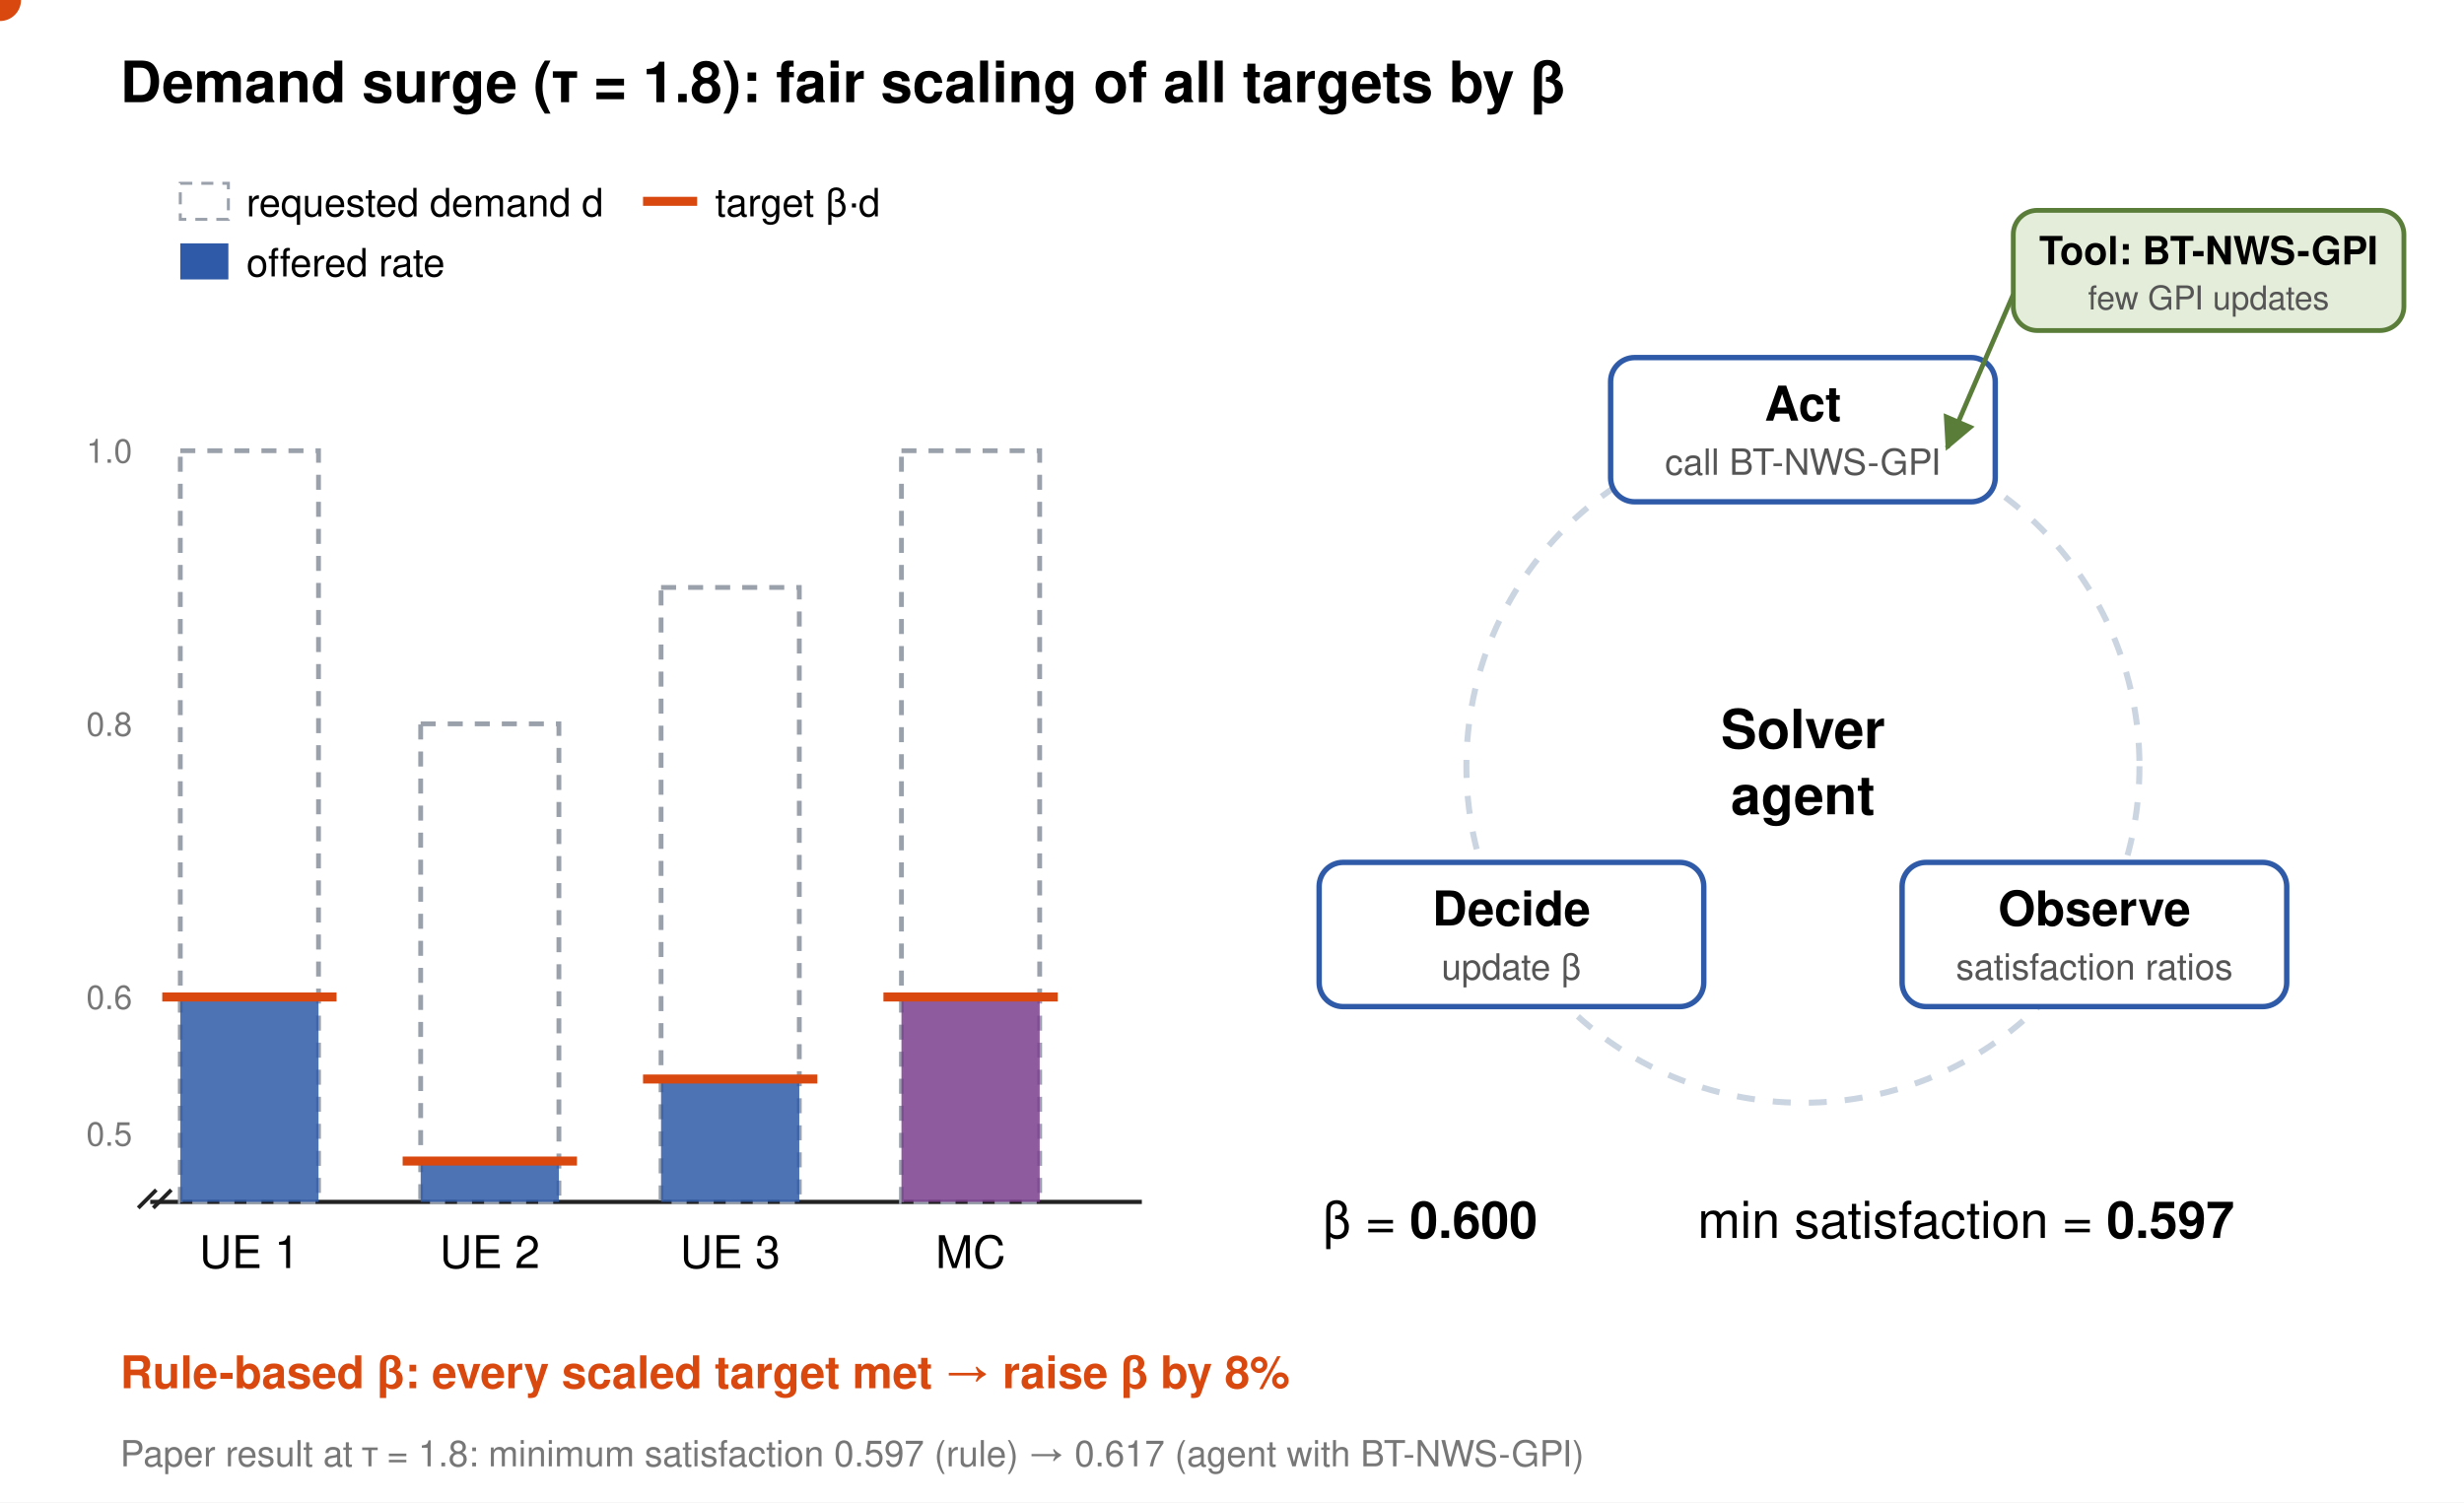
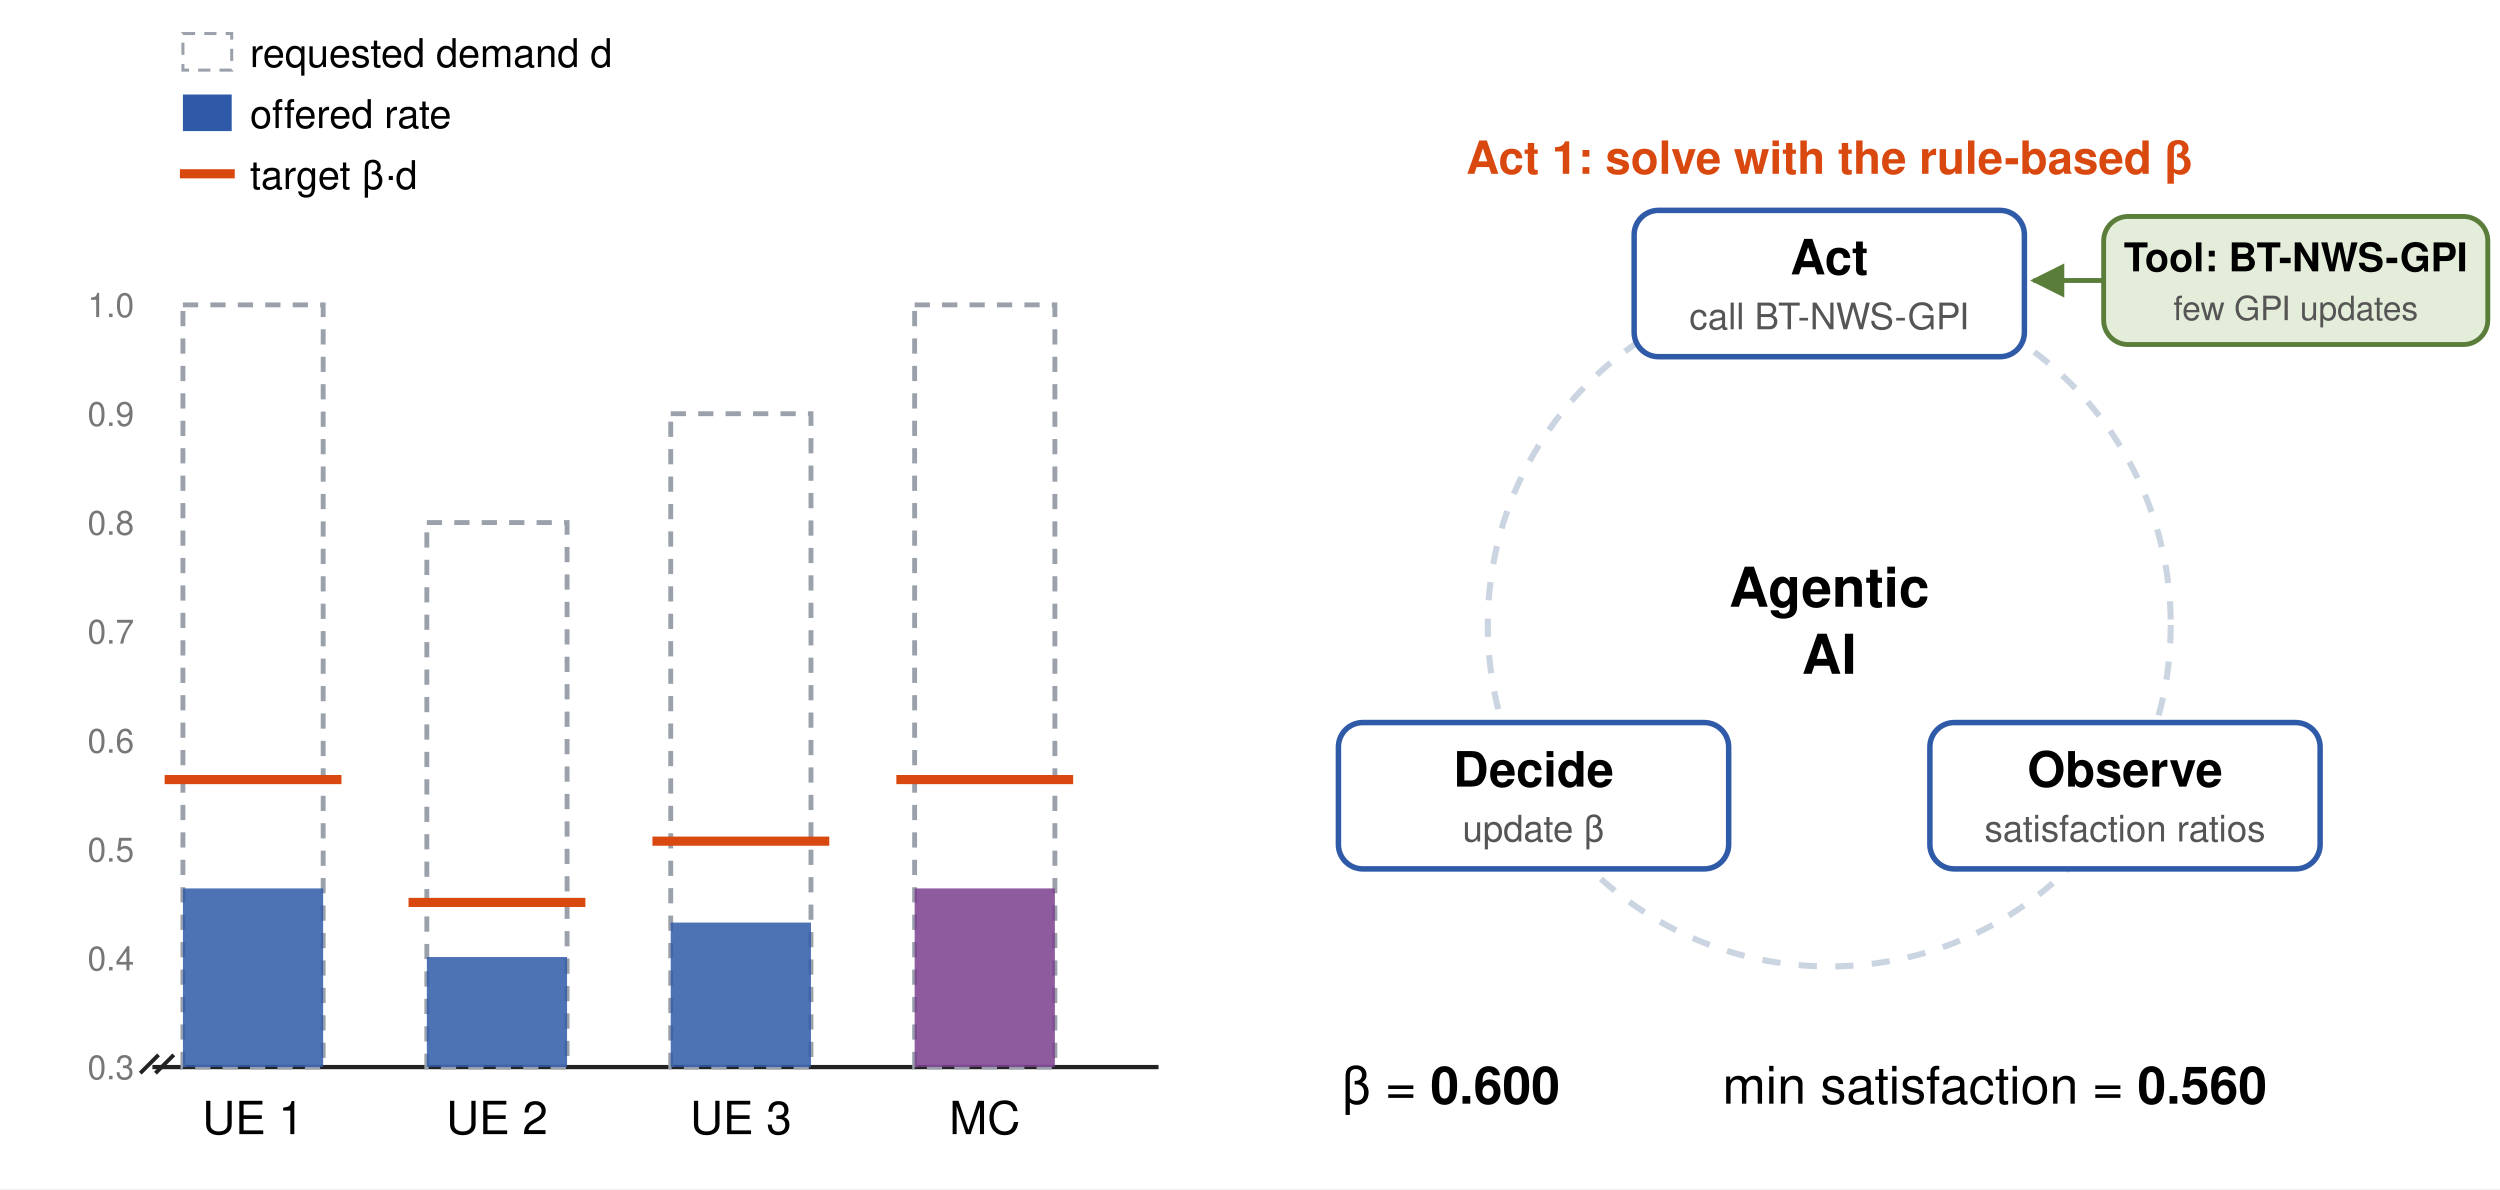
- <svg xmlns="http://www.w3.org/2000/svg" viewBox="0 0 820 500" font-family="Helvetica, Arial, sans-serif">
+ <svg xmlns="http://www.w3.org/2000/svg" viewBox="0 50 820 390" font-family="Helvetica, Arial, sans-serif">
  <defs>
    <marker id="ar" viewBox="0 0 10 10" refX="9" refY="5" markerWidth="7" markerHeight="7" orient="auto">
      <path d="M0 0L10 5L0 10z" fill="#5a7d3a" />
    </marker>
  </defs>
-   <rect width="820" height="500" fill="#fff" />
-   <text x="40" y="34" font-size="19" font-weight="bold">Demand surge (τ = 1.8): fair scaling of all targets by β</text>
+   <rect y="50" width="820" height="390" fill="#fff" />
  <line x1="50" y1="400" x2="380" y2="400" stroke="#222" stroke-width="1.4" />
  <rect x="60" y="150.0" width="46" height="250.0" fill="none" stroke="#9aa1ab" stroke-width="1.6" stroke-dasharray="5 4" />
-   <rect x="60" y="331.8" width="46" height="68.2" fill="#2f5aa8" opacity=".85">
-     <animate attributeName="height" dur="12.0s" repeatCount="indefinite" keyTimes="0;0.25;0.279;0.5;0.529;0.75;0.779;1" values="68.18;68.18;86.36;86.36;78.18;78.18;78.18;78.18" />
-     <animate attributeName="y" dur="12.0s" repeatCount="indefinite" keyTimes="0;0.25;0.279;0.5;0.529;0.75;0.779;1" values="331.82;331.82;313.64;313.64;321.82;321.82;321.82;321.82" />
+   <rect x="60" y="341.4" width="46" height="58.6" fill="#2f5aa8" opacity=".85">
+     <animate attributeName="height" dur="16.8s" repeatCount="indefinite" keyTimes="0;0.143;0.164;0.286;0.306;0.429;0.449;0.571;0.592;0.714;0.735;0.857;0.878;1" values="58.57;58.57;94.29;94.29;112.14;112.14;130.00;130.00;121.96;121.96;113.93;113.93;113.93;113.93" />
+     <animate attributeName="y" dur="16.8s" repeatCount="indefinite" keyTimes="0;0.143;0.164;0.286;0.306;0.429;0.449;0.571;0.592;0.714;0.735;0.857;0.878;1" values="341.43;341.43;305.71;305.71;287.86;287.86;270.00;270.00;278.04;278.04;286.07;286.07;286.07;286.07" />
  </rect>
-   <line x1="54" x2="112" y1="331.8" y2="331.8" stroke="#d9480f" stroke-width="1.5" stroke-dasharray="4 3" opacity="0">
-     <animate attributeName="opacity" dur="12.0s" repeatCount="indefinite" calcMode="discrete" keyTimes="0;0.25;0.499;1" values="0;1;0;0" />
+   <line x1="54" x2="112" y1="305.7" y2="305.7" stroke="#d9480f" stroke-width="1.5" stroke-dasharray="4 3" opacity="0">
+     <animate attributeName="opacity" dur="16.8s" repeatCount="indefinite" calcMode="discrete" keyTimes="0;0.286;0.571;1" values="0;1;0;0" />
  </line>
-   <line x1="54" x2="112" y1="310.0" y2="310.0" stroke="#d9480f" stroke-width="1.5" stroke-dasharray="4 3" opacity="0">
-     <animate attributeName="opacity" dur="12.0s" repeatCount="indefinite" calcMode="discrete" keyTimes="0;0.5;0.75;1" values="0;1;0;0" />
+   <line x1="54" x2="112" y1="262.9" y2="262.9" stroke="#d9480f" stroke-width="1.5" stroke-dasharray="4 3" opacity="0">
+     <animate attributeName="opacity" dur="16.8s" repeatCount="indefinite" calcMode="discrete" keyTimes="0;0.571;0.714;1" values="0;1;0;0" />
  </line>
-   <line x1="54" x2="112" y1="331.8" y2="331.8" stroke="#d9480f" stroke-width="3">
-     <animate attributeName="y1" dur="12.0s" repeatCount="indefinite" keyTimes="0;0.25;0.333;0.5;0.583;0.75;0.833;1" values="331.82;331.82;310.00;310.00;320.91;320.91;320.91;320.91" calcMode="spline" keySplines="0 0 1 1;.4 0 .2 1;0 0 1 1;.4 0 .2 1;0 0 1 1;.4 0 .2 1;0 0 1 1" />
-     <animate attributeName="y2" dur="12.0s" repeatCount="indefinite" keyTimes="0;0.25;0.333;0.5;0.583;0.75;0.833;1" values="331.82;331.82;310.00;310.00;320.91;320.91;320.91;320.91" calcMode="spline" keySplines="0 0 1 1;.4 0 .2 1;0 0 1 1;.4 0 .2 1;0 0 1 1;.4 0 .2 1;0 0 1 1" />
+   <line x1="54" x2="112" y1="305.7" y2="305.7" stroke="#d9480f" stroke-width="3">
+     <animate attributeName="y1" dur="16.8s" repeatCount="indefinite" keyTimes="0;0.143;0.202;0.286;0.345;0.429;0.488;0.571;0.631;0.714;0.774;0.857;0.917;1" values="305.71;305.71;305.71;305.71;262.86;262.86;262.86;262.86;284.29;284.29;284.29;284.29;284.29;284.29" calcMode="spline" keySplines="0 0 1 1;.4 0 .2 1;0 0 1 1;.4 0 .2 1;0 0 1 1;.4 0 .2 1;0 0 1 1;.4 0 .2 1;0 0 1 1;.4 0 .2 1;0 0 1 1;.4 0 .2 1;0 0 1 1" />
+     <animate attributeName="y2" dur="16.8s" repeatCount="indefinite" keyTimes="0;0.143;0.202;0.286;0.345;0.429;0.488;0.571;0.631;0.714;0.774;0.857;0.917;1" values="305.71;305.71;305.71;305.71;262.86;262.86;262.86;262.86;284.29;284.29;284.29;284.29;284.29;284.29" calcMode="spline" keySplines="0 0 1 1;.4 0 .2 1;0 0 1 1;.4 0 .2 1;0 0 1 1;.4 0 .2 1;0 0 1 1;.4 0 .2 1;0 0 1 1;.4 0 .2 1;0 0 1 1;.4 0 .2 1;0 0 1 1" />
  </line>
  <text x="83.0" y="422" font-size="15" text-anchor="middle">UE 1</text>
-   <rect x="140" y="240.9" width="46" height="159.1" fill="none" stroke="#9aa1ab" stroke-width="1.6" stroke-dasharray="5 4" />
-   <rect x="140" y="386.4" width="46" height="13.6" fill="#2f5aa8" opacity=".85">
-     <animate attributeName="height" dur="12.0s" repeatCount="indefinite" keyTimes="0;0.25;0.279;0.5;0.529;0.75;0.779;1" values="13.64;13.64;31.82;31.82;22.73;22.73;22.73;22.73" />
-     <animate attributeName="y" dur="12.0s" repeatCount="indefinite" keyTimes="0;0.25;0.279;0.5;0.529;0.75;0.779;1" values="386.36;386.36;368.18;368.18;377.27;377.27;377.27;377.27" />
+   <rect x="140" y="221.4" width="46" height="178.6" fill="none" stroke="#9aa1ab" stroke-width="1.6" stroke-dasharray="5 4" />
+   <rect x="140" y="363.9" width="46" height="36.1" fill="#2f5aa8" opacity=".85">
+     <animate attributeName="height" dur="16.8s" repeatCount="indefinite" keyTimes="0;0.143;0.164;0.286;0.306;0.429;0.449;0.571;0.592;0.714;0.735;0.857;0.878;1" values="36.14;36.14;54.00;54.00;71.86;71.86;89.71;89.71;80.79;80.79;71.86;71.86;71.86;71.86" />
+     <animate attributeName="y" dur="16.8s" repeatCount="indefinite" keyTimes="0;0.143;0.164;0.286;0.306;0.429;0.449;0.571;0.592;0.714;0.735;0.857;0.878;1" values="363.86;363.86;346.00;346.00;328.14;328.14;310.29;310.29;319.21;319.21;328.14;328.14;328.14;328.14" />
  </rect>
-   <line x1="134" x2="192" y1="386.4" y2="386.4" stroke="#d9480f" stroke-width="1.5" stroke-dasharray="4 3" opacity="0">
-     <animate attributeName="opacity" dur="12.0s" repeatCount="indefinite" calcMode="discrete" keyTimes="0;0.25;0.499;1" values="0;1;0;0" />
+   <line x1="134" x2="192" y1="346.0" y2="346.0" stroke="#d9480f" stroke-width="1.5" stroke-dasharray="4 3" opacity="0">
+     <animate attributeName="opacity" dur="16.8s" repeatCount="indefinite" calcMode="discrete" keyTimes="0;0.286;0.571;1" values="0;1;0;0" />
  </line>
-   <line x1="134" x2="192" y1="368.9" y2="368.9" stroke="#d9480f" stroke-width="1.5" stroke-dasharray="4 3" opacity="0">
-     <animate attributeName="opacity" dur="12.0s" repeatCount="indefinite" calcMode="discrete" keyTimes="0;0.5;0.75;1" values="0;1;0;0" />
+   <line x1="134" x2="192" y1="311.7" y2="311.7" stroke="#d9480f" stroke-width="1.5" stroke-dasharray="4 3" opacity="0">
+     <animate attributeName="opacity" dur="16.8s" repeatCount="indefinite" calcMode="discrete" keyTimes="0;0.571;0.714;1" values="0;1;0;0" />
  </line>
-   <line x1="134" x2="192" y1="386.4" y2="386.4" stroke="#d9480f" stroke-width="3">
-     <animate attributeName="y1" dur="12.0s" repeatCount="indefinite" keyTimes="0;0.25;0.333;0.5;0.583;0.75;0.833;1" values="386.36;386.36;368.91;368.91;377.64;377.64;377.64;377.64" calcMode="spline" keySplines="0 0 1 1;.4 0 .2 1;0 0 1 1;.4 0 .2 1;0 0 1 1;.4 0 .2 1;0 0 1 1" />
-     <animate attributeName="y2" dur="12.0s" repeatCount="indefinite" keyTimes="0;0.25;0.333;0.5;0.583;0.75;0.833;1" values="386.36;386.36;368.91;368.91;377.64;377.64;377.64;377.64" calcMode="spline" keySplines="0 0 1 1;.4 0 .2 1;0 0 1 1;.4 0 .2 1;0 0 1 1;.4 0 .2 1;0 0 1 1" />
+   <line x1="134" x2="192" y1="346.0" y2="346.0" stroke="#d9480f" stroke-width="3">
+     <animate attributeName="y1" dur="16.8s" repeatCount="indefinite" keyTimes="0;0.143;0.202;0.286;0.345;0.429;0.488;0.571;0.631;0.714;0.774;0.857;0.917;1" values="346.00;346.00;346.00;346.00;311.71;311.71;311.71;311.71;328.86;328.86;328.86;328.86;328.86;328.86" calcMode="spline" keySplines="0 0 1 1;.4 0 .2 1;0 0 1 1;.4 0 .2 1;0 0 1 1;.4 0 .2 1;0 0 1 1;.4 0 .2 1;0 0 1 1;.4 0 .2 1;0 0 1 1;.4 0 .2 1;0 0 1 1" />
+     <animate attributeName="y2" dur="16.8s" repeatCount="indefinite" keyTimes="0;0.143;0.202;0.286;0.345;0.429;0.488;0.571;0.631;0.714;0.774;0.857;0.917;1" values="346.00;346.00;346.00;346.00;311.71;311.71;311.71;311.71;328.86;328.86;328.86;328.86;328.86;328.86" calcMode="spline" keySplines="0 0 1 1;.4 0 .2 1;0 0 1 1;.4 0 .2 1;0 0 1 1;.4 0 .2 1;0 0 1 1;.4 0 .2 1;0 0 1 1;.4 0 .2 1;0 0 1 1;.4 0 .2 1;0 0 1 1" />
  </line>
  <text x="163.0" y="422" font-size="15" text-anchor="middle">UE 2</text>
-   <rect x="220" y="195.5" width="46" height="204.5" fill="none" stroke="#9aa1ab" stroke-width="1.6" stroke-dasharray="5 4" />
-   <rect x="220" y="359.1" width="46" height="40.9" fill="#2f5aa8" opacity=".85">
-     <animate attributeName="height" dur="12.0s" repeatCount="indefinite" keyTimes="0;0.25;0.279;0.5;0.529;0.75;0.779;1" values="40.91;40.91;45.45;45.45;48.64;48.64;48.64;48.64" />
-     <animate attributeName="y" dur="12.0s" repeatCount="indefinite" keyTimes="0;0.25;0.279;0.5;0.529;0.75;0.779;1" values="359.09;359.09;354.55;354.55;351.36;351.36;351.36;351.36" />
+   <rect x="220" y="185.7" width="46" height="214.3" fill="none" stroke="#9aa1ab" stroke-width="1.6" stroke-dasharray="5 4" />
+   <rect x="220" y="352.6" width="46" height="47.4" fill="#2f5aa8" opacity=".85">
+     <animate attributeName="height" dur="16.8s" repeatCount="indefinite" keyTimes="0;0.143;0.164;0.286;0.306;0.429;0.449;0.571;0.592;0.714;0.735;0.857;0.878;1" values="47.36;47.36;74.14;74.14;78.61;78.61;83.07;83.07;86.20;86.20;89.32;89.32;89.32;89.32" />
+     <animate attributeName="y" dur="16.8s" repeatCount="indefinite" keyTimes="0;0.143;0.164;0.286;0.306;0.429;0.449;0.571;0.592;0.714;0.735;0.857;0.878;1" values="352.64;352.64;325.86;325.86;321.39;321.39;316.93;316.93;313.80;313.80;310.68;310.68;310.68;310.68" />
  </rect>
-   <line x1="214" x2="272" y1="359.1" y2="359.1" stroke="#d9480f" stroke-width="1.5" stroke-dasharray="4 3" opacity="0">
-     <animate attributeName="opacity" dur="12.0s" repeatCount="indefinite" calcMode="discrete" keyTimes="0;0.25;0.499;1" values="0;1;0;0" />
+   <line x1="214" x2="272" y1="325.9" y2="325.9" stroke="#d9480f" stroke-width="1.5" stroke-dasharray="4 3" opacity="0">
+     <animate attributeName="opacity" dur="16.8s" repeatCount="indefinite" calcMode="discrete" keyTimes="0;0.286;0.571;1" values="0;1;0;0" />
  </line>
-   <line x1="214" x2="272" y1="339.5" y2="339.5" stroke="#d9480f" stroke-width="1.5" stroke-dasharray="4 3" opacity="0">
-     <animate attributeName="opacity" dur="12.0s" repeatCount="indefinite" calcMode="discrete" keyTimes="0;0.5;0.75;1" values="0;1;0;0" />
+   <line x1="214" x2="272" y1="287.3" y2="287.3" stroke="#d9480f" stroke-width="1.5" stroke-dasharray="4 3" opacity="0">
+     <animate attributeName="opacity" dur="16.8s" repeatCount="indefinite" calcMode="discrete" keyTimes="0;0.571;0.714;1" values="0;1;0;0" />
  </line>
-   <line x1="214" x2="272" y1="359.1" y2="359.1" stroke="#d9480f" stroke-width="3">
-     <animate attributeName="y1" dur="12.0s" repeatCount="indefinite" keyTimes="0;0.25;0.333;0.5;0.583;0.75;0.833;1" values="359.09;359.09;339.45;339.45;349.27;349.27;349.27;349.27" calcMode="spline" keySplines="0 0 1 1;.4 0 .2 1;0 0 1 1;.4 0 .2 1;0 0 1 1;.4 0 .2 1;0 0 1 1" />
-     <animate attributeName="y2" dur="12.0s" repeatCount="indefinite" keyTimes="0;0.25;0.333;0.5;0.583;0.75;0.833;1" values="359.09;359.09;339.45;339.45;349.27;349.27;349.27;349.27" calcMode="spline" keySplines="0 0 1 1;.4 0 .2 1;0 0 1 1;.4 0 .2 1;0 0 1 1;.4 0 .2 1;0 0 1 1" />
+   <line x1="214" x2="272" y1="325.9" y2="325.9" stroke="#d9480f" stroke-width="3">
+     <animate attributeName="y1" dur="16.8s" repeatCount="indefinite" keyTimes="0;0.143;0.202;0.286;0.345;0.429;0.488;0.571;0.631;0.714;0.774;0.857;0.917;1" values="325.86;325.86;325.86;325.86;287.29;287.29;287.29;287.29;306.57;306.57;306.57;306.57;306.57;306.57" calcMode="spline" keySplines="0 0 1 1;.4 0 .2 1;0 0 1 1;.4 0 .2 1;0 0 1 1;.4 0 .2 1;0 0 1 1;.4 0 .2 1;0 0 1 1;.4 0 .2 1;0 0 1 1;.4 0 .2 1;0 0 1 1" />
+     <animate attributeName="y2" dur="16.8s" repeatCount="indefinite" keyTimes="0;0.143;0.202;0.286;0.345;0.429;0.488;0.571;0.631;0.714;0.774;0.857;0.917;1" values="325.86;325.86;325.86;325.86;287.29;287.29;287.29;287.29;306.57;306.57;306.57;306.57;306.57;306.57" calcMode="spline" keySplines="0 0 1 1;.4 0 .2 1;0 0 1 1;.4 0 .2 1;0 0 1 1;.4 0 .2 1;0 0 1 1;.4 0 .2 1;0 0 1 1;.4 0 .2 1;0 0 1 1;.4 0 .2 1;0 0 1 1" />
  </line>
  <text x="243.0" y="422" font-size="15" text-anchor="middle">UE 3</text>
  <rect x="300" y="150.0" width="46" height="250.0" fill="none" stroke="#9aa1ab" stroke-width="1.6" stroke-dasharray="5 4" />
-   <rect x="300" y="333.2" width="46" height="66.8" fill="#7a3e8e" opacity=".85">
-     <animate attributeName="height" dur="12.0s" repeatCount="indefinite" keyTimes="0;0.25;0.279;0.5;0.529;0.75;0.779;1" values="66.82;66.82;68.18;68.18;75.91;75.91;75.91;75.91" />
-     <animate attributeName="y" dur="12.0s" repeatCount="indefinite" keyTimes="0;0.25;0.279;0.5;0.529;0.75;0.779;1" values="333.18;333.18;331.82;331.82;324.09;324.09;324.09;324.09" />
+   <rect x="300" y="341.4" width="46" height="58.6" fill="#7a3e8e" opacity=".85">
+     <animate attributeName="height" dur="16.8s" repeatCount="indefinite" keyTimes="0;0.143;0.164;0.286;0.306;0.429;0.449;0.571;0.592;0.714;0.735;0.857;0.878;1" values="58.57;58.57;91.61;91.61;92.95;92.95;94.29;94.29;101.88;101.88;109.46;109.46;109.46;109.46" />
+     <animate attributeName="y" dur="16.8s" repeatCount="indefinite" keyTimes="0;0.143;0.164;0.286;0.306;0.429;0.449;0.571;0.592;0.714;0.735;0.857;0.878;1" values="341.43;341.43;308.39;308.39;307.05;307.05;305.71;305.71;298.12;298.12;290.54;290.54;290.54;290.54" />
  </rect>
-   <line x1="294" x2="352" y1="331.8" y2="331.8" stroke="#d9480f" stroke-width="1.5" stroke-dasharray="4 3" opacity="0">
-     <animate attributeName="opacity" dur="12.0s" repeatCount="indefinite" calcMode="discrete" keyTimes="0;0.25;0.499;1" values="0;1;0;0" />
+   <line x1="294" x2="352" y1="305.7" y2="305.7" stroke="#d9480f" stroke-width="1.5" stroke-dasharray="4 3" opacity="0">
+     <animate attributeName="opacity" dur="16.8s" repeatCount="indefinite" calcMode="discrete" keyTimes="0;0.286;0.571;1" values="0;1;0;0" />
  </line>
-   <line x1="294" x2="352" y1="310.0" y2="310.0" stroke="#d9480f" stroke-width="1.5" stroke-dasharray="4 3" opacity="0">
-     <animate attributeName="opacity" dur="12.0s" repeatCount="indefinite" calcMode="discrete" keyTimes="0;0.5;0.75;1" values="0;1;0;0" />
+   <line x1="294" x2="352" y1="262.9" y2="262.9" stroke="#d9480f" stroke-width="1.5" stroke-dasharray="4 3" opacity="0">
+     <animate attributeName="opacity" dur="16.8s" repeatCount="indefinite" calcMode="discrete" keyTimes="0;0.571;0.714;1" values="0;1;0;0" />
  </line>
-   <line x1="294" x2="352" y1="331.8" y2="331.8" stroke="#d9480f" stroke-width="3">
-     <animate attributeName="y1" dur="12.0s" repeatCount="indefinite" keyTimes="0;0.25;0.333;0.5;0.583;0.75;0.833;1" values="331.82;331.82;310.00;310.00;320.91;320.91;320.91;320.91" calcMode="spline" keySplines="0 0 1 1;.4 0 .2 1;0 0 1 1;.4 0 .2 1;0 0 1 1;.4 0 .2 1;0 0 1 1" />
-     <animate attributeName="y2" dur="12.0s" repeatCount="indefinite" keyTimes="0;0.25;0.333;0.5;0.583;0.75;0.833;1" values="331.82;331.82;310.00;310.00;320.91;320.91;320.91;320.91" calcMode="spline" keySplines="0 0 1 1;.4 0 .2 1;0 0 1 1;.4 0 .2 1;0 0 1 1;.4 0 .2 1;0 0 1 1" />
+   <line x1="294" x2="352" y1="305.7" y2="305.7" stroke="#d9480f" stroke-width="3">
+     <animate attributeName="y1" dur="16.8s" repeatCount="indefinite" keyTimes="0;0.143;0.202;0.286;0.345;0.429;0.488;0.571;0.631;0.714;0.774;0.857;0.917;1" values="305.71;305.71;305.71;305.71;262.86;262.86;262.86;262.86;284.29;284.29;284.29;284.29;284.29;284.29" calcMode="spline" keySplines="0 0 1 1;.4 0 .2 1;0 0 1 1;.4 0 .2 1;0 0 1 1;.4 0 .2 1;0 0 1 1;.4 0 .2 1;0 0 1 1;.4 0 .2 1;0 0 1 1;.4 0 .2 1;0 0 1 1" />
+     <animate attributeName="y2" dur="16.8s" repeatCount="indefinite" keyTimes="0;0.143;0.202;0.286;0.345;0.429;0.488;0.571;0.631;0.714;0.774;0.857;0.917;1" values="305.71;305.71;305.71;305.71;262.86;262.86;262.86;262.86;284.29;284.29;284.29;284.29;284.29;284.29" calcMode="spline" keySplines="0 0 1 1;.4 0 .2 1;0 0 1 1;.4 0 .2 1;0 0 1 1;.4 0 .2 1;0 0 1 1;.4 0 .2 1;0 0 1 1;.4 0 .2 1;0 0 1 1;.4 0 .2 1;0 0 1 1" />
  </line>
  <text x="323.0" y="422" font-size="15" text-anchor="middle">MC</text>
-   <text x="44" y="381.3" font-size="11" fill="#777" text-anchor="end">0.5</text>
-   <text x="44" y="335.8" font-size="11" fill="#777" text-anchor="end">0.6</text>
-   <text x="44" y="244.9" font-size="11" fill="#777" text-anchor="end">0.8</text>
+   <text x="44" y="404.0" font-size="11" fill="#777" text-anchor="end">0.3</text>
+   <text x="44" y="368.3" font-size="11" fill="#777" text-anchor="end">0.4</text>
+   <text x="44" y="332.6" font-size="11" fill="#777" text-anchor="end">0.5</text>
+   <text x="44" y="296.9" font-size="11" fill="#777" text-anchor="end">0.6</text>
+   <text x="44" y="261.1" font-size="11" fill="#777" text-anchor="end">0.7</text>
+   <text x="44" y="225.4" font-size="11" fill="#777" text-anchor="end">0.8</text>
+   <text x="44" y="189.7" font-size="11" fill="#777" text-anchor="end">0.9</text>
  <text x="44" y="154.0" font-size="11" fill="#777" text-anchor="end">1.0</text>
  <path d="M46 402 l6 -6 M51 402 l6 -6" stroke="#222" stroke-width="1.3" />
  <g opacity="0">
-     <animate attributeName="opacity" dur="12.0s" repeatCount="indefinite" calcMode="discrete" keyTimes="0;0.25;0.499;1" values="0;1;0;0" />
+     <animate attributeName="opacity" dur="16.8s" repeatCount="indefinite" calcMode="discrete" keyTimes="0;0.286;0.571;1" values="0;1;0;0" />
    <rect x="250" y="96" width="120" height="28" rx="14" fill="#d9480f" />
    <text x="310" y="115" font-size="14" font-weight="bold" fill="#fff" text-anchor="middle">target ↑ +8%</text>
  </g>
  <g opacity="0">
-     <animate attributeName="opacity" dur="12.0s" repeatCount="indefinite" calcMode="discrete" keyTimes="0;0.5;0.75;1" values="0;1;0;0" />
+     <animate attributeName="opacity" dur="16.8s" repeatCount="indefinite" calcMode="discrete" keyTimes="0;0.571;0.857;1" values="0;1;0;0" />
    <rect x="250" y="96" width="120" height="28" rx="14" fill="#d9480f" />
    <text x="310" y="115" font-size="14" font-weight="bold" fill="#fff" text-anchor="middle">target ↓ −3.7%</text>
  </g>
  <rect x="60" y="61" width="16" height="12" fill="none" stroke="#9aa1ab" stroke-dasharray="4 3" />
  <text x="82" y="72" font-size="13">requested demand d</text>
-   <line x1="214" y1="67" x2="232" y2="67" stroke="#d9480f" stroke-width="3" />
-   <text x="238" y="72" font-size="13">target β·d</text>
+   <line x1="59" y1="107" x2="77" y2="107" stroke="#d9480f" stroke-width="3" />
+   <text x="82" y="112" font-size="13">target β·d</text>
  <rect x="60" y="81" width="16" height="12" fill="#2f5aa8" />
  <text x="82" y="92" font-size="13">offered rate</text>
  <circle cx="600" cy="255" r="112" fill="none" stroke="#cbd5e1" stroke-width="2" stroke-dasharray="6 6" />
-   <text x="600" y="249" font-size="18" font-weight="bold" text-anchor="middle">Solver</text>
-   <text x="600" y="271" font-size="18" font-weight="bold" text-anchor="middle">agent</text>
+   <text x="600" y="249" font-size="18" font-weight="bold" text-anchor="middle">Agentic</text>
+   <text x="600" y="271" font-size="18" font-weight="bold" text-anchor="middle">AI</text>
  <rect x="536.0" y="119.0" width="128" height="48" rx="8" stroke="#2f5aa8" stroke-width="1.8" fill="#fff">
-     <animate attributeName="fill" dur="12.0s" repeatCount="indefinite" calcMode="discrete" keyTimes="0;0;0.083;0.25;0.333;0.5;0.583;1" values="#ffffff;#dbe6f6;#ffffff;#dbe6f6;#ffffff;#dbe6f6;#ffffff;#ffffff" />
+     <animate attributeName="fill" dur="16.8s" repeatCount="indefinite" calcMode="discrete" keyTimes="0;0;0.048;0.143;0.191;0.286;0.333;0.429;0.476;0.571;0.619;0.714;0.762;1" values="#ffffff;#dbe6f6;#ffffff;#dbe6f6;#ffffff;#dbe6f6;#ffffff;#dbe6f6;#ffffff;#dbe6f6;#ffffff;#dbe6f6;#ffffff;#ffffff" />
  </rect>
  <text x="600.0" y="140.0" font-size="16" font-weight="bold" text-anchor="middle">Act</text>
  <text x="600.0" y="158.0" font-size="12" fill="#555" text-anchor="middle">call BT-NWS-GPI</text>
  <rect x="633.0" y="287.0" width="128" height="48" rx="8" stroke="#2f5aa8" stroke-width="1.8" fill="#fff">
-     <animate attributeName="fill" dur="12.0s" repeatCount="indefinite" calcMode="discrete" keyTimes="0;0.083;0.167;0.333;0.417;0.583;0.667;1" values="#ffffff;#dbe6f6;#ffffff;#dbe6f6;#ffffff;#dbe6f6;#ffffff;#ffffff" />
+     <animate attributeName="fill" dur="16.8s" repeatCount="indefinite" calcMode="discrete" keyTimes="0;0.048;0.095;0.191;0.238;0.333;0.381;0.476;0.524;0.619;0.667;0.762;0.809;1" values="#ffffff;#dbe6f6;#ffffff;#dbe6f6;#ffffff;#dbe6f6;#ffffff;#dbe6f6;#ffffff;#dbe6f6;#ffffff;#dbe6f6;#ffffff;#ffffff" />
  </rect>
  <text x="697.0" y="308.0" font-size="16" font-weight="bold" text-anchor="middle">Observe</text>
  <text x="697.0" y="326.0" font-size="12" fill="#555" text-anchor="middle">satisfaction ratios</text>
  <rect x="439.0" y="287.0" width="128" height="48" rx="8" stroke="#2f5aa8" stroke-width="1.8" fill="#fff">
-     <animate attributeName="fill" dur="12.0s" repeatCount="indefinite" calcMode="discrete" keyTimes="0;0.167;0.25;0.417;0.5;0.667;0.75;1" values="#ffffff;#dbe6f6;#ffffff;#dbe6f6;#ffffff;#dbe6f6;#ffffff;#ffffff" />
+     <animate attributeName="fill" dur="16.8s" repeatCount="indefinite" calcMode="discrete" keyTimes="0;0.095;0.143;0.238;0.286;0.381;0.429;0.524;0.571;0.667;0.714;0.809;0.857;1" values="#ffffff;#dbe6f6;#ffffff;#dbe6f6;#ffffff;#dbe6f6;#ffffff;#dbe6f6;#ffffff;#dbe6f6;#ffffff;#dbe6f6;#ffffff;#ffffff" />
  </rect>
  <text x="503.0" y="308.0" font-size="16" font-weight="bold" text-anchor="middle">Decide</text>
  <text x="503.0" y="326.0" font-size="12" fill="#555" text-anchor="middle">update β</text>
  <circle r="7" fill="#d9480f">
-     <animateMotion dur="3s" repeatCount="indefinite" path="M600 143 A112 112 0 1 1 599.99 143" />
-     <animate attributeName="opacity" dur="12.0s" repeatCount="indefinite" calcMode="discrete" keyTimes="0;0.75;1" values="1;0;0" />
+     <animateMotion dur="2.4s" repeatCount="indefinite" path="M600 143 A112 112 0 1 1 599.99 143" />
+     <animate attributeName="opacity" dur="16.8s" repeatCount="indefinite" calcMode="discrete" keyTimes="0;0.857;1" values="1;0;0" />
  </circle>
-   <rect x="670" y="70" width="130" height="40" rx="8" fill="#e3edd9" stroke="#5a7d3a" stroke-width="1.6" />
-   <text x="735" y="88" font-size="13" font-weight="bold" text-anchor="middle">Tool: BT-NWS-GPI</text>
-   <text x="735" y="103" font-size="11" fill="#555" text-anchor="middle">few GPI updates</text>
-   <path d="M670 98 L648 149" stroke="#5a7d3a" stroke-width="1.6" fill="none" marker-end="url(#ar)" />
+   <rect x="690" y="121" width="126" height="42" rx="8" fill="#e3edd9" stroke="#5a7d3a" stroke-width="1.6" />
+   <text x="753" y="139" font-size="13" font-weight="bold" text-anchor="middle">Tool: BT-NWS-GPI</text>
+   <text x="753" y="155" font-size="11" fill="#555" text-anchor="middle">few GPI updates</text>
+   <path d="M690 142 L667 142" stroke="#5a7d3a" stroke-width="1.6" fill="none" marker-end="url(#ar)" />
  <g opacity="1">
-     <animate attributeName="opacity" dur="12.0s" repeatCount="indefinite" calcMode="discrete" keyTimes="0;0.249;1" values="1;0;0" />
-     <text x="40" y="462" font-size="15" fill="#d9480f" font-weight="bold">Rule-based β: every scaled target met → raise β by 8%</text>
+     <animate attributeName="opacity" dur="16.8s" repeatCount="indefinite" calcMode="discrete" keyTimes="0;0.142;1" values="1;0;0" />
+     <text x="600" y="107" font-size="15" fill="#d9480f" font-weight="bold" text-anchor="middle">Act 1: solve with the rule-based β</text>
+     <text x="440" y="412" font-size="17">β = <tspan font-weight="bold">0.600</tspan>
+     </text>
+     <text x="565" y="412" font-size="17">min satisfaction = <tspan font-weight="bold">0.560</tspan>
+     </text>
+   </g>
+   <g opacity="0">
+     <animate attributeName="opacity" dur="16.8s" repeatCount="indefinite" calcMode="discrete" keyTimes="0;0.143;0.285;1" values="0;1;0;0" />
+     <text x="600" y="107" font-size="15" fill="#d9480f" font-weight="bold" text-anchor="middle">Act 2: all targets met → raise β by 8%</text>
    <text x="440" y="412" font-size="17">β = <tspan font-weight="bold">0.600</tspan>
    </text>
    <text x="565" y="412" font-size="17">min satisfaction = <tspan font-weight="bold">0.597</tspan>
    </text>
  </g>
  <g opacity="0">
-     <animate attributeName="opacity" dur="12.0s" repeatCount="indefinite" calcMode="discrete" keyTimes="0;0.25;0.499;1" values="0;1;0;0" />
-     <text x="40" y="462" font-size="15" fill="#d9480f" font-weight="bold">A message falls below 98% of its target → β ← midpoint(β, min ratio)</text>
+     <animate attributeName="opacity" dur="16.8s" repeatCount="indefinite" calcMode="discrete" keyTimes="0;0.286;0.428;1" values="0;1;0;0" />
+     <text x="600" y="107" font-size="15" fill="#d9480f" font-weight="bold" text-anchor="middle">Act 3: re-solve with the higher β</text>
+     <text x="440" y="412" font-size="17">β = <tspan font-weight="bold">0.648</tspan>
+     </text>
+     <text x="565" y="412" font-size="17">min satisfaction = <tspan font-weight="bold">0.599</tspan>
+     </text>
+   </g>
+   <g opacity="0">
+     <animate attributeName="opacity" dur="16.8s" repeatCount="indefinite" calcMode="discrete" keyTimes="0;0.429;0.571;1" values="0;1;0;0" />
+     <text x="600" y="107" font-size="15" fill="#d9480f" font-weight="bold" text-anchor="middle">Act 4: MC below 98% → β ← midpoint</text>
    <text x="440" y="412" font-size="17">β = <tspan font-weight="bold">0.648</tspan>
    </text>
    <text x="565" y="412" font-size="17">min satisfaction = <tspan font-weight="bold">0.600</tspan>
    </text>
  </g>
  <g opacity="0">
-     <animate attributeName="opacity" dur="12.0s" repeatCount="indefinite" calcMode="discrete" keyTimes="0;0.5;0.75;1" values="0;1;0;0" />
-     <text x="40" y="462" font-size="15" fill="#d9480f" font-weight="bold">All scaled targets met with the corrected β</text>
+     <animate attributeName="opacity" dur="16.8s" repeatCount="indefinite" calcMode="discrete" keyTimes="0;0.571;0.714;1" values="0;1;0;0" />
+     <text x="600" y="107" font-size="15" fill="#d9480f" font-weight="bold" text-anchor="middle">Act 5: re-solve with the corrected β</text>
+     <text x="440" y="412" font-size="17">β = <tspan font-weight="bold">0.624</tspan>
+     </text>
+     <text x="565" y="412" font-size="17">min satisfaction = <tspan font-weight="bold">0.609</tspan>
+     </text>
+   </g>
+   <g opacity="0">
+     <animate attributeName="opacity" dur="16.8s" repeatCount="indefinite" calcMode="discrete" keyTimes="0;0.714;0.857;1" values="0;1;0;0" />
+     <text x="600" y="107" font-size="15" fill="#d9480f" font-weight="bold" text-anchor="middle">Act 6: all scaled targets met</text>
    <text x="440" y="412" font-size="17">β = <tspan font-weight="bold">0.624</tspan>
    </text>
    <text x="565" y="412" font-size="17">min satisfaction = <tspan font-weight="bold">0.617</tspan>
    </text>
  </g>
  <g opacity="0">
-     <animate attributeName="opacity" dur="12.0s" repeatCount="indefinite" calcMode="discrete" keyTimes="0;0.75;1" values="0;1;1" />
-     <text x="40" y="462" font-size="15" fill="#d9480f" font-weight="bold">Return the best solution: higher worst-case satisfaction than the rule</text>
+     <animate attributeName="opacity" dur="16.8s" repeatCount="indefinite" calcMode="discrete" keyTimes="0;0.857;1" values="0;1;1" />
+     <text x="600" y="107" font-size="15" fill="#d9480f" font-weight="bold" text-anchor="middle">Return the best solution</text>
    <text x="440" y="412" font-size="17">β = <tspan font-weight="bold">0.624</tspan>
    </text>
    <text x="565" y="412" font-size="17">min satisfaction = <tspan font-weight="bold">0.617</tspan>
    </text>
  </g>
-   <text x="40" y="488" font-size="12" fill="#777">Paper result at τ = 1.8: minimum satisfaction 0.597 (rule) → 0.617 (agent with BT-NWS-GPI)</text>
</svg>
